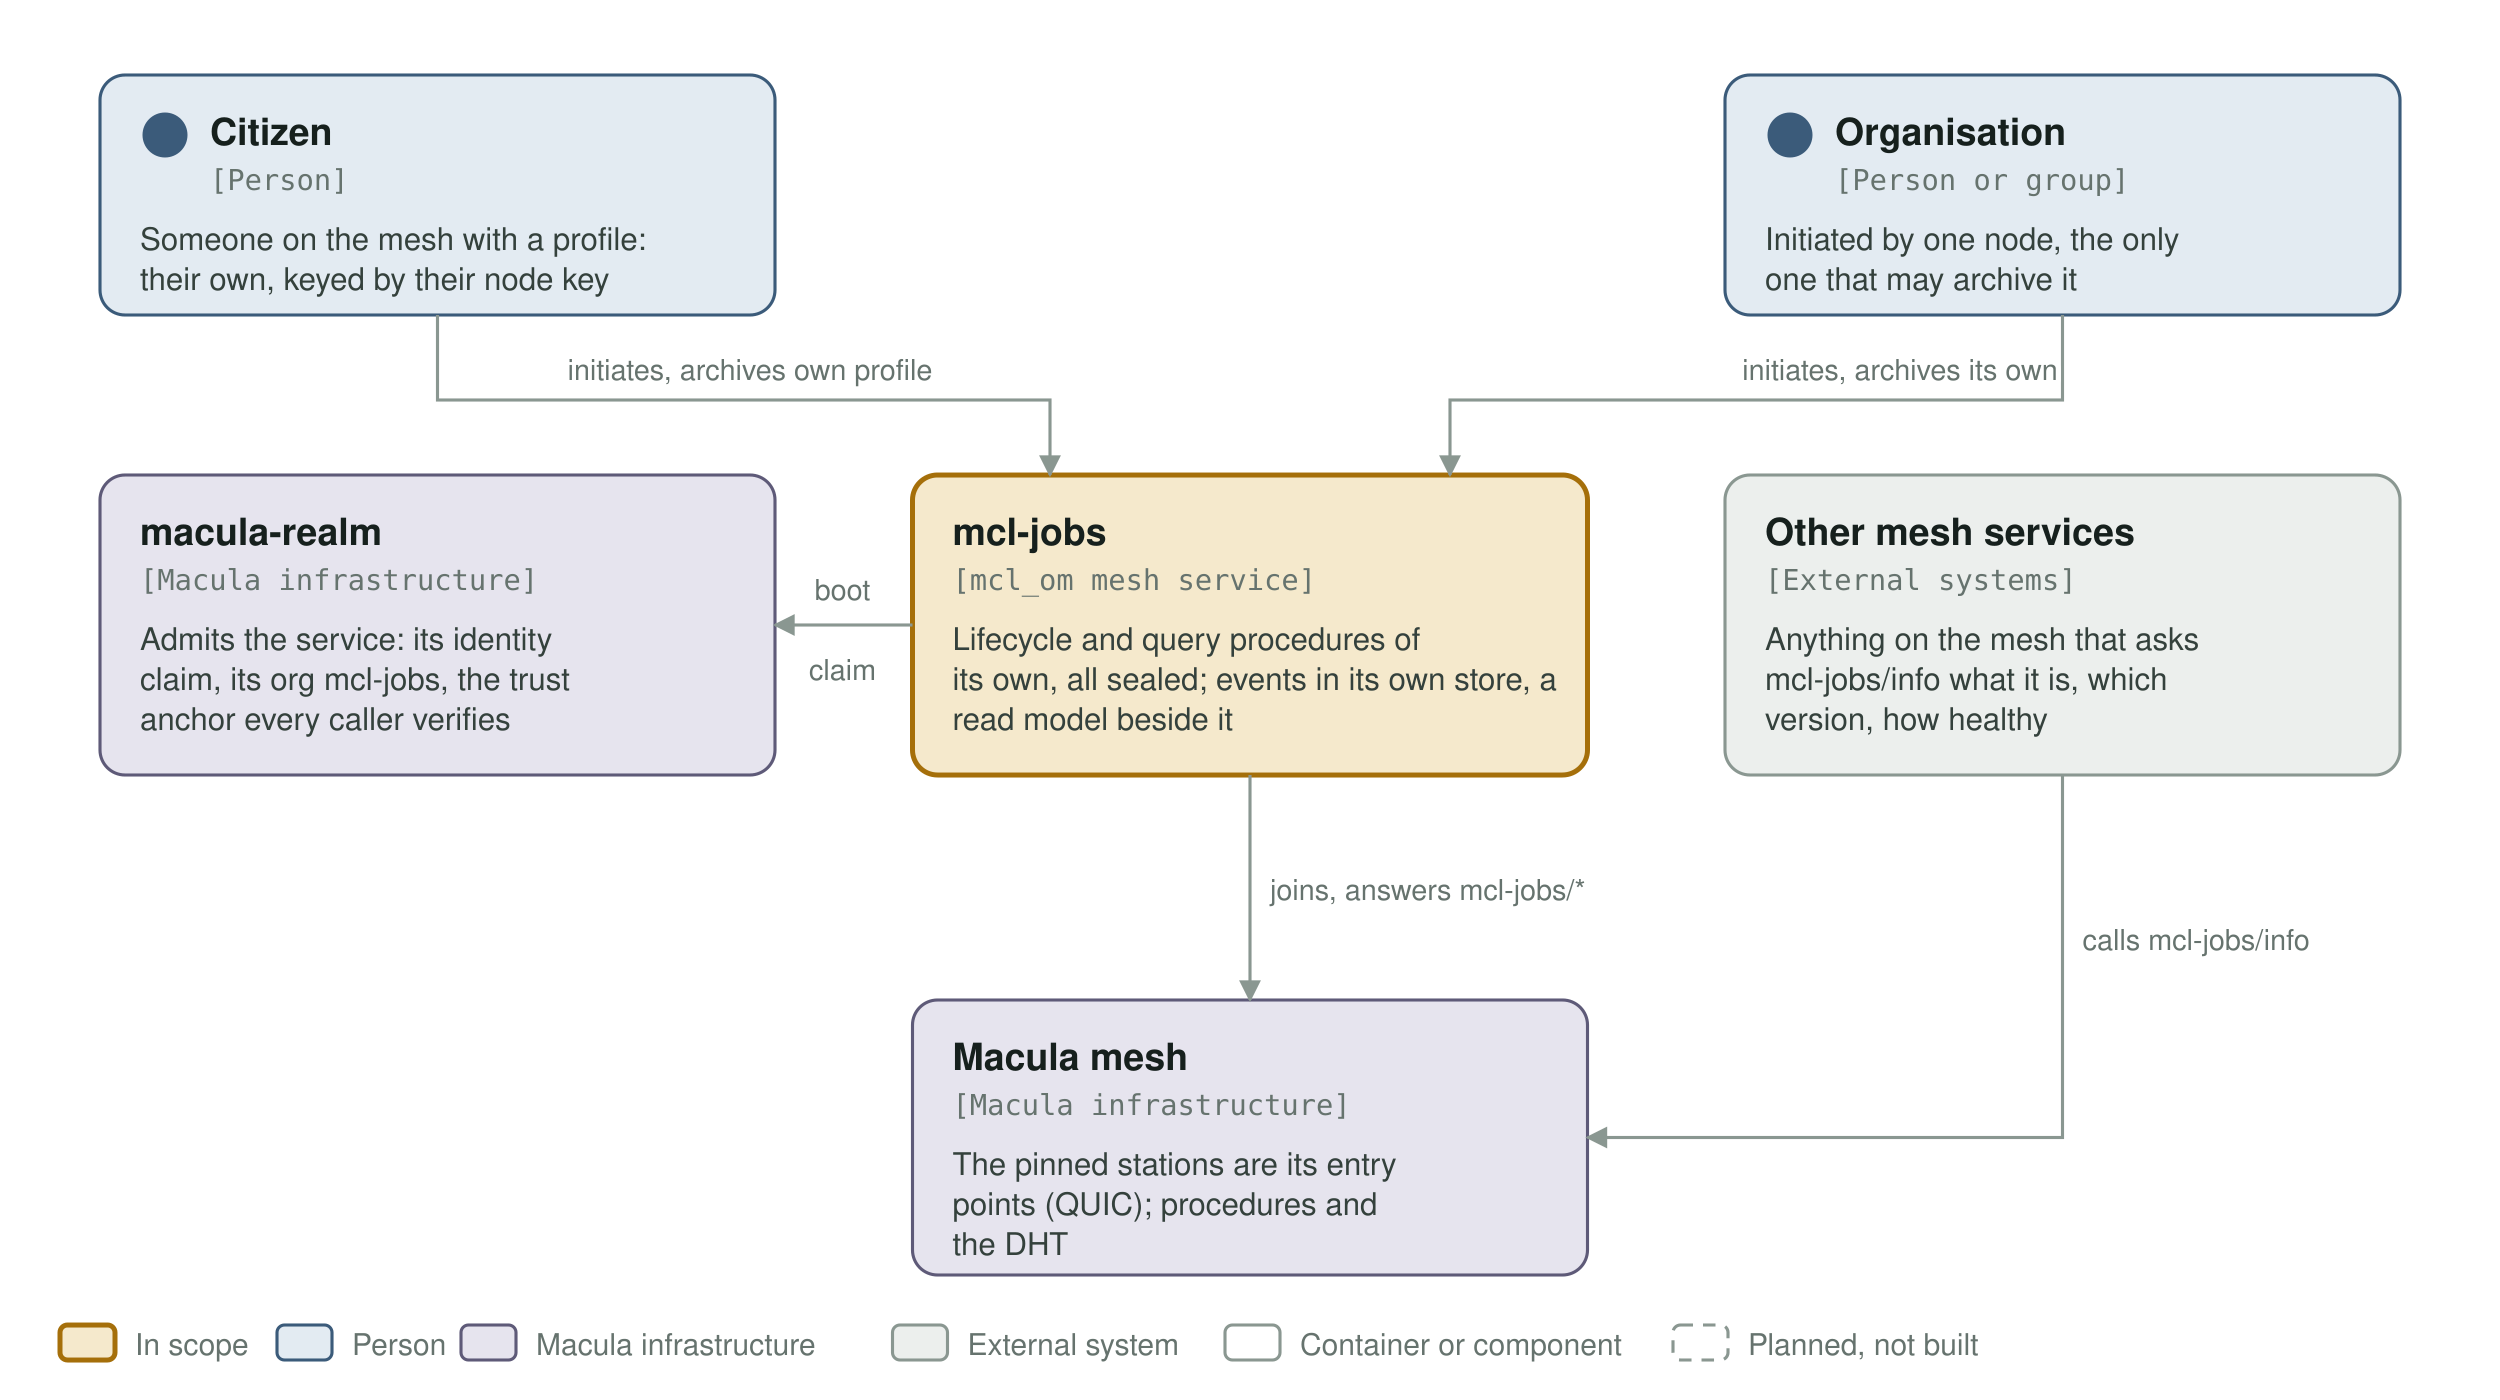
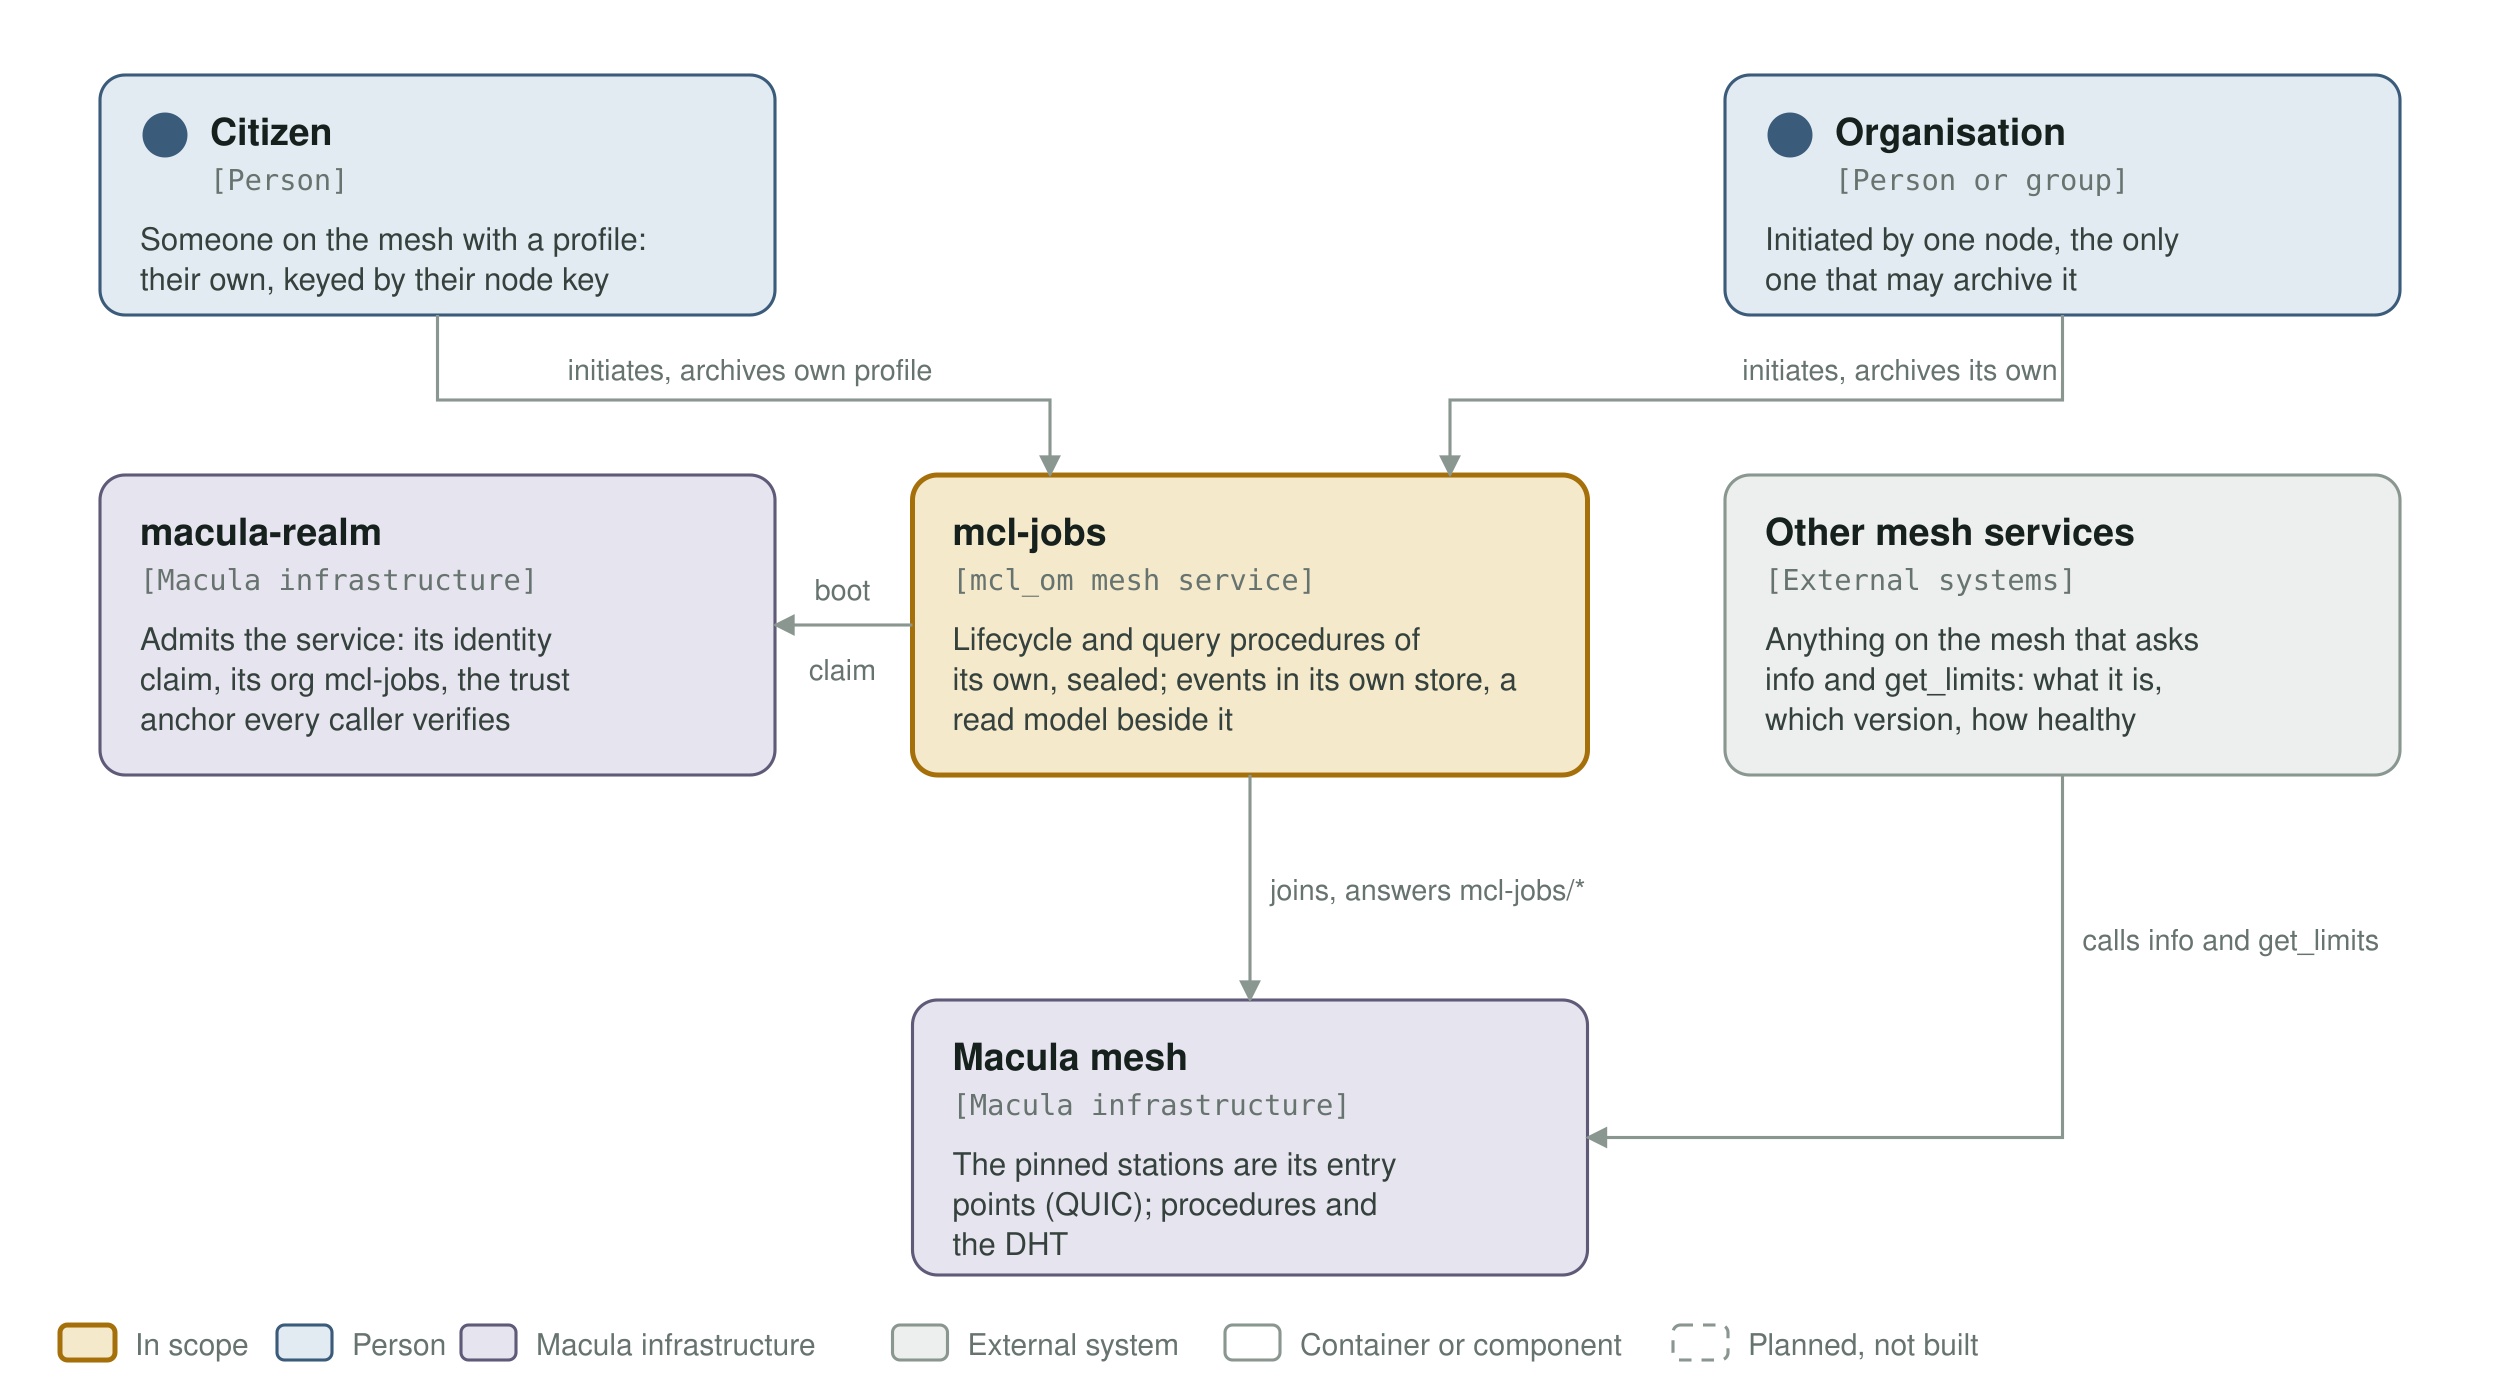
<svg xmlns="http://www.w3.org/2000/svg" viewBox="0 0 1000 560" role="img" aria-label="mcl-jobs system context">
  <style>
.t-name { font-family: "Atkinson Hyperlegible", "Segoe UI", system-ui, -apple-system, Helvetica, Arial, sans-serif; font-size: 15px; font-weight: 700; }
.t-desc { font-family: "Atkinson Hyperlegible", "Segoe UI", system-ui, -apple-system, Helvetica, Arial, sans-serif; font-size: 12.5px; }
.t-rel { font-family: "Atkinson Hyperlegible", "Segoe UI", system-ui, -apple-system, Helvetica, Arial, sans-serif; font-size: 11.5px; paint-order: stroke; stroke-width: 4px; stroke-linejoin: round; }
.t-code { font-family: "JetBrains Mono", ui-monospace, Menlo, Consolas, monospace; font-size: 13px; font-weight: 600; }
.t-type { font-family: "JetBrains Mono", ui-monospace, Menlo, Consolas, monospace; font-size: 11.5px; }
.t-bound { font-family: "JetBrains Mono", ui-monospace, Menlo, Consolas, monospace; font-size: 12px; font-weight: 600; }
.t-leg { font-family: "Atkinson Hyperlegible", "Segoe UI", system-ui, -apple-system, Helvetica, Arial, sans-serif; font-size: 12px; }
.edge { fill: none; stroke-width: 1.25; }
.edge-later { fill: none; stroke-width: 1.25; stroke-dasharray: 5 4; }
.bg { fill: #FFFFFF; }
.b-sys { fill: #F5E9CC; stroke: #A56F0A; stroke-width: 2; }
.b-per { fill: #E3EBF2; stroke: #3B5B7A; stroke-width: 1.25; }
.b-mac { fill: #E6E4EE; stroke: #5E5A78; stroke-width: 1.25; }
.b-ext { fill: #ECEFED; stroke: #8A9791; stroke-width: 1.25; }
.b-cmp { fill: #FFFFFF; stroke: #8A9791; stroke-width: 1.25; }
.b-later { fill: none; stroke: #8A9791; stroke-width: 1.25; stroke-dasharray: 5 4; }
.bound { fill: none; stroke: #B3BDB8; stroke-width: 1; }
.head { fill: #3B5B7A; }
.t-name, .t-code { fill: #16201D; }
.t-type, .t-bound, .t-leg { fill: #66736E; }
.t-desc { fill: #34413C; }
.t-rel { fill: #66736E; stroke: #FFFFFF; }
.edge, .edge-later { stroke: #8A9791; }
.arrowhead { fill: #8A9791; }
@media (prefers-color-scheme: dark) {
.bg { fill: #171F1C; }
.b-sys { fill: #3A2E13; stroke: #E3AA3C; }
.b-per { fill: #1D2A36; stroke: #8EB4D8; }
.b-mac { fill: #26243A; stroke: #A9A4C8; }
.b-ext { fill: #1C2421; stroke: #7D8B85; }
.b-cmp { fill: #171F1C; stroke: #7D8B85; }
.b-later { stroke: #7D8B85; }
.bound { stroke: #4A5752; }
.head { fill: #8EB4D8; }
.t-name, .t-code { fill: #E6ECE9; }
.t-type, .t-bound, .t-leg { fill: #93A09A; }
.t-desc { fill: #C3CDC8; }
.t-rel { fill: #93A09A; stroke: #171F1C; }
.edge, .edge-later { stroke: #7D8B85; }
.arrowhead { fill: #7D8B85; }
}
</style>
  <defs>
    <marker id="a" viewBox="0 0 10 10" refX="9" refY="5" markerWidth="7" markerHeight="7" orient="auto-start-reverse">
      <path class="arrowhead" d="M0 0L10 5L0 10z" />
    </marker>
  </defs>
  <rect class="bg" x="0" y="0" width="1000" height="560" />
  <rect class="b-per" x="40" y="30" width="270" height="96" rx="10" />
  <circle class="head" cx="66" cy="54" r="9" />
  <text class="t-name" x="84" y="58">Citizen</text>
  <text class="t-type" x="84" y="76">[Person]</text>
  <text class="t-desc" x="56" y="100">Someone on the mesh with a profile:</text>
  <text class="t-desc" x="56" y="116">their own, keyed by their node key</text>
  <rect class="b-per" x="690" y="30" width="270" height="96" rx="10" />
  <circle class="head" cx="716" cy="54" r="9" />
  <text class="t-name" x="734" y="58">Organisation</text>
  <text class="t-type" x="734" y="76">[Person or group]</text>
  <text class="t-desc" x="706" y="100">Initiated by one node, the only</text>
  <text class="t-desc" x="706" y="116">one that may archive it</text>
  <rect class="b-sys" x="365" y="190" width="270" height="120" rx="10" />
  <text class="t-name" x="381" y="218">mcl-jobs</text>
  <text class="t-type" x="381" y="236">[mcl_om mesh service]</text>
  <text class="t-desc" x="381" y="260">Lifecycle and query procedures of</text>
-   <text class="t-desc" x="381" y="276">its own, all sealed; events in its own store, a</text>
+   <text class="t-desc" x="381" y="276">its own, sealed; events in its own store, a</text>
  <text class="t-desc" x="381" y="292">read model beside it</text>
  <rect class="b-mac" x="40" y="190" width="270" height="120" rx="10" />
  <text class="t-name" x="56" y="218">macula-realm</text>
  <text class="t-type" x="56" y="236">[Macula infrastructure]</text>
  <text class="t-desc" x="56" y="260">Admits the service: its identity</text>
  <text class="t-desc" x="56" y="276">claim, its org mcl-jobs, the trust</text>
  <text class="t-desc" x="56" y="292">anchor every caller verifies</text>
  <rect class="b-ext" x="690" y="190" width="270" height="120" rx="10" />
  <text class="t-name" x="706" y="218">Other mesh services</text>
  <text class="t-type" x="706" y="236">[External systems]</text>
  <text class="t-desc" x="706" y="260">Anything on the mesh that asks</text>
-   <text class="t-desc" x="706" y="276">mcl-jobs/info what it is, which</text>
-   <text class="t-desc" x="706" y="292">version, how healthy</text>
+   <text class="t-desc" x="706" y="276">info and get_limits: what it is,</text>
+   <text class="t-desc" x="706" y="292">which version, how healthy</text>
  <rect class="b-mac" x="365" y="400" width="270" height="110" rx="10" />
  <text class="t-name" x="381" y="428">Macula mesh</text>
  <text class="t-type" x="381" y="446">[Macula infrastructure]</text>
  <text class="t-desc" x="381" y="470">The pinned stations are its entry</text>
  <text class="t-desc" x="381" y="486">points (QUIC); procedures and</text>
  <text class="t-desc" x="381" y="502">the DHT</text>
  <path class="edge" d="M175 126V160H420V190" marker-end="url(#a)" />
  <text class="t-rel" x="300" y="152" text-anchor="middle">initiates, archives own profile</text>
  <path class="edge" d="M825 126V160H580V190" marker-end="url(#a)" />
  <text class="t-rel" x="760" y="152" text-anchor="middle">initiates, archives its own</text>
  <path class="edge" d="M365 250H310" marker-end="url(#a)" />
  <text class="t-rel" x="337" y="240" text-anchor="middle">boot</text>
  <text class="t-rel" x="337" y="272" text-anchor="middle">claim</text>
  <path class="edge" d="M500 310V400" marker-end="url(#a)" />
  <text class="t-rel" x="508" y="360">joins, answers mcl-jobs/*</text>
  <path class="edge" d="M825 310V455H635" marker-end="url(#a)" />
-   <text class="t-rel" x="833" y="380">calls mcl-jobs/info</text>
+   <text class="t-rel" x="833" y="380">calls info and get_limits</text>
  <rect class="b-sys" x="24" y="530" width="22" height="14" rx="3" />
  <text class="t-leg" x="54" y="542">In scope</text>
  <rect class="b-per" x="110.8" y="530" width="22" height="14" rx="3" />
  <text class="t-leg" x="140.8" y="542">Person</text>
  <rect class="b-mac" x="184.4" y="530" width="22" height="14" rx="3" />
  <text class="t-leg" x="214.4" y="542">Macula infrastructure</text>
  <rect class="b-ext" x="357.0" y="530" width="22" height="14" rx="3" />
  <text class="t-leg" x="387.0" y="542">External system</text>
  <rect class="b-cmp" x="490.0" y="530" width="22" height="14" rx="3" />
  <text class="t-leg" x="520.0" y="542">Container or component</text>
  <rect class="b-later" x="669.2" y="530" width="22" height="14" rx="3" />
  <text class="t-leg" x="699.2" y="542">Planned, not built</text>
</svg>
